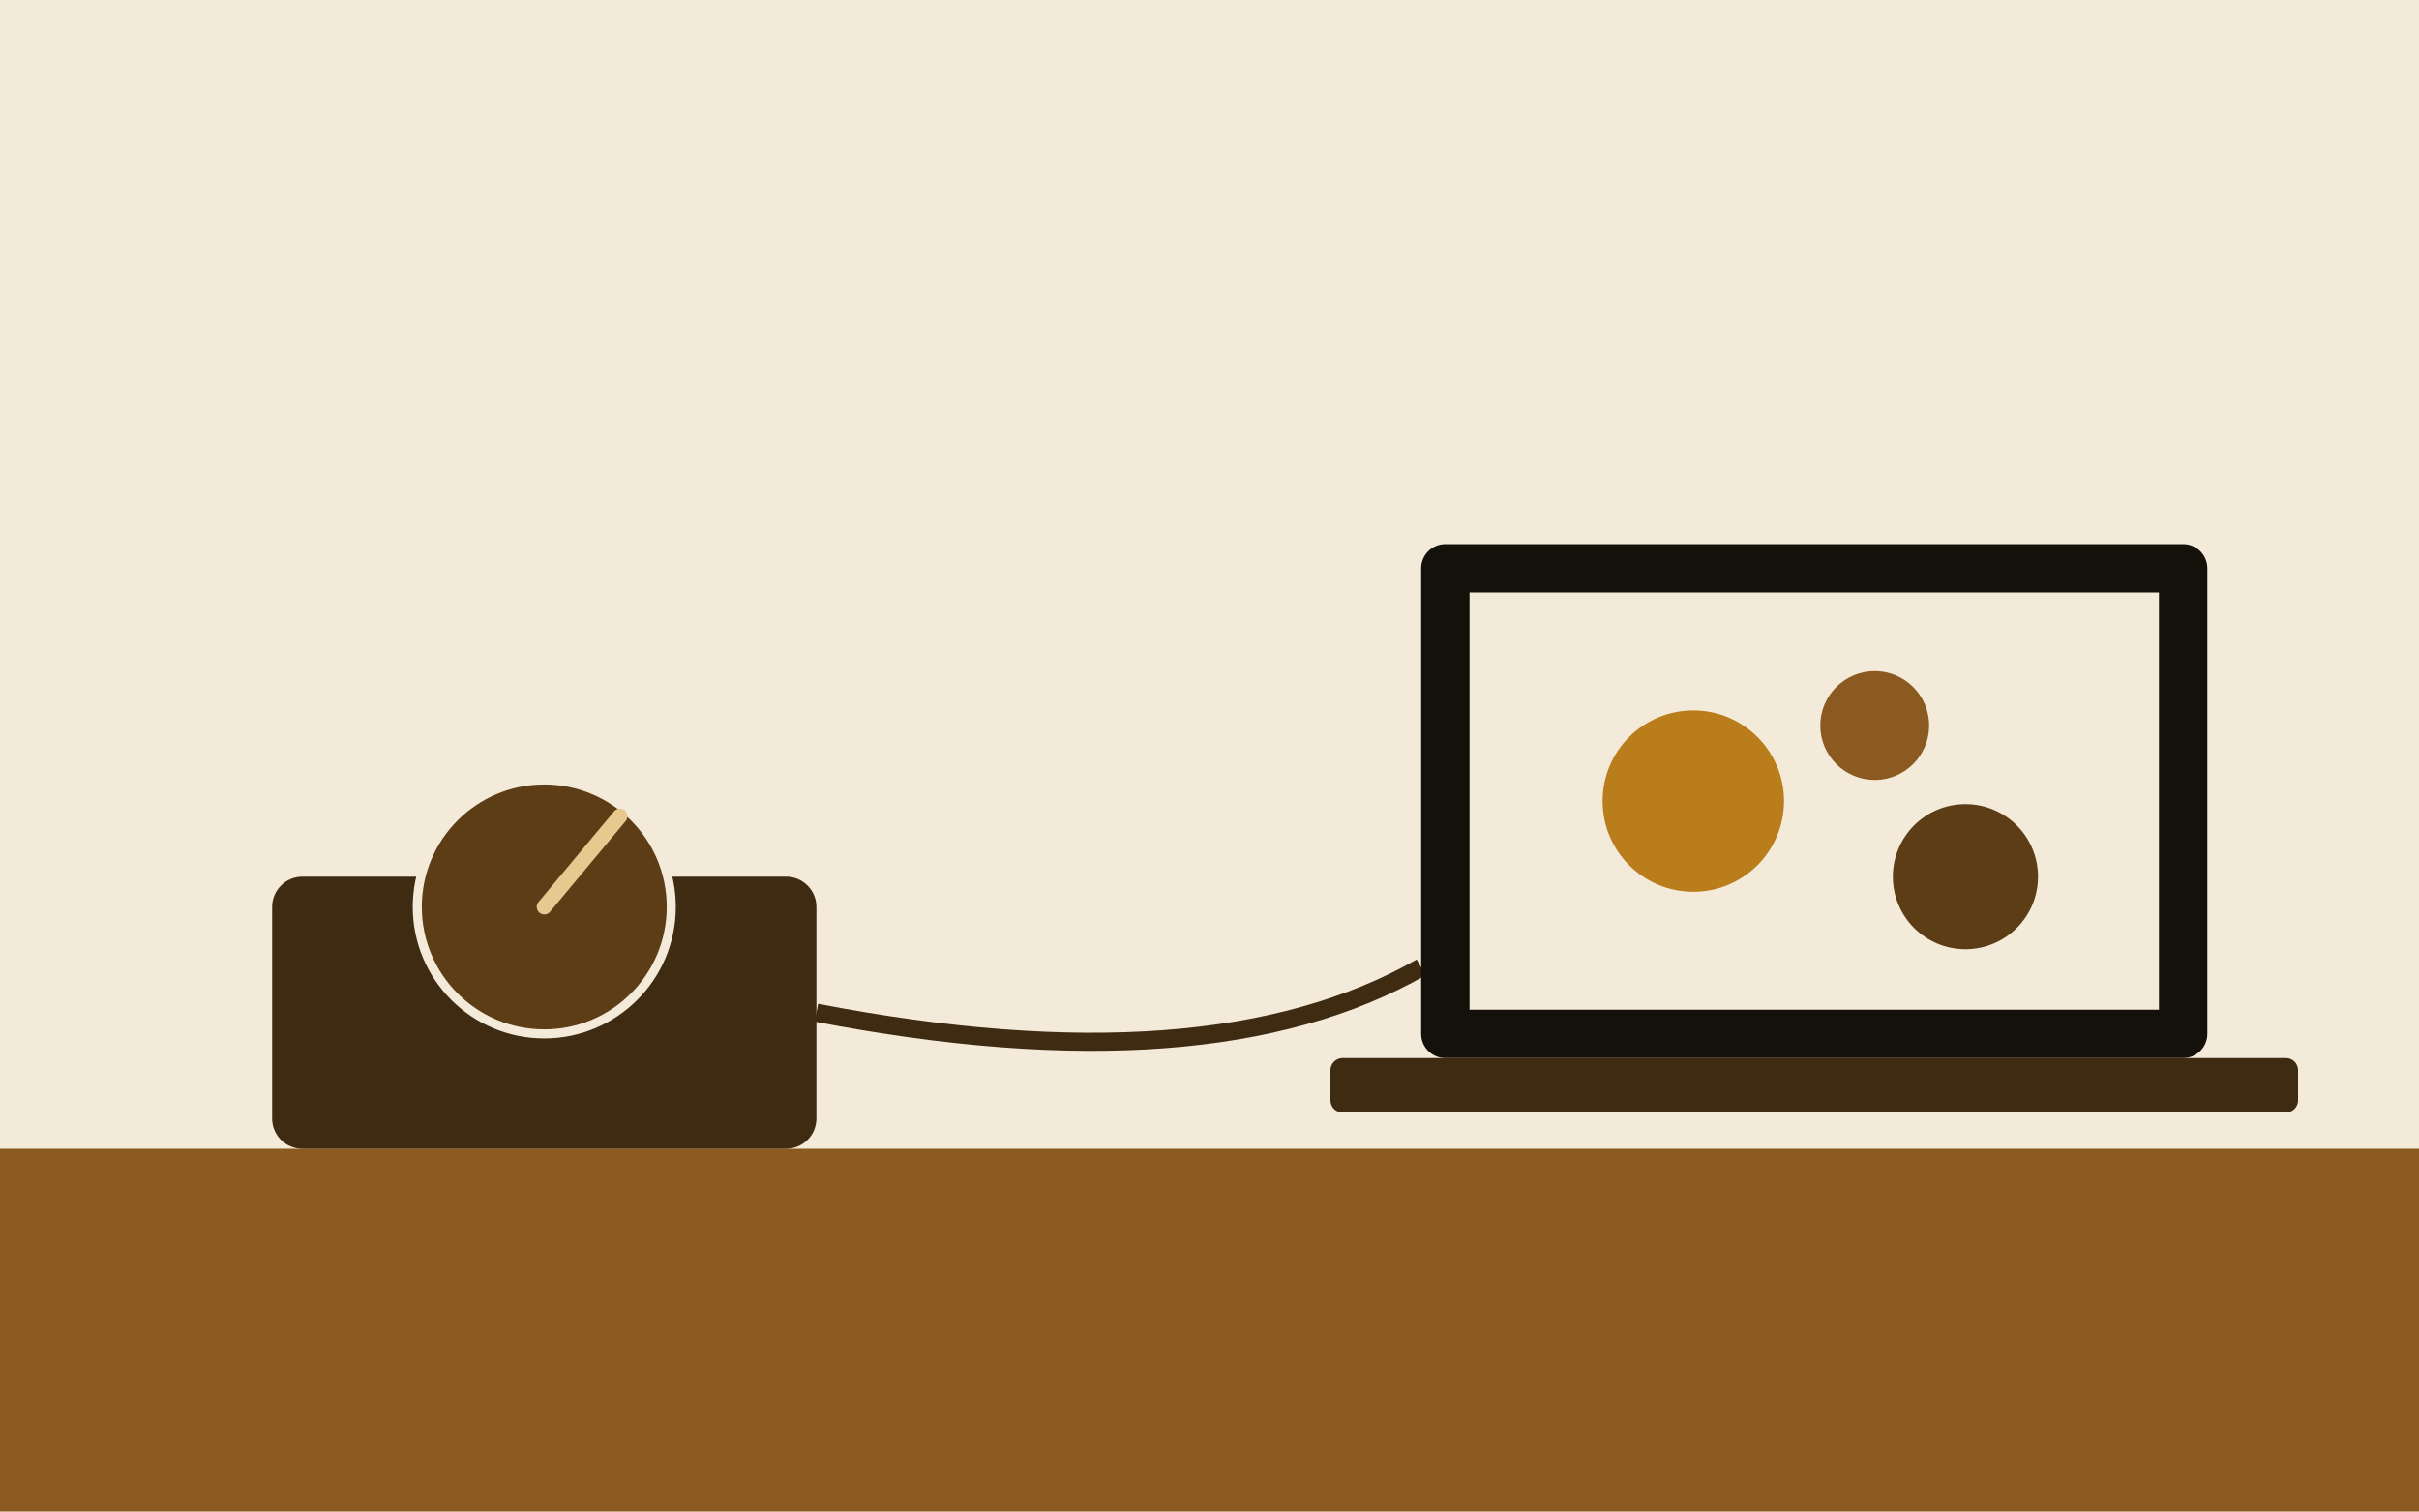
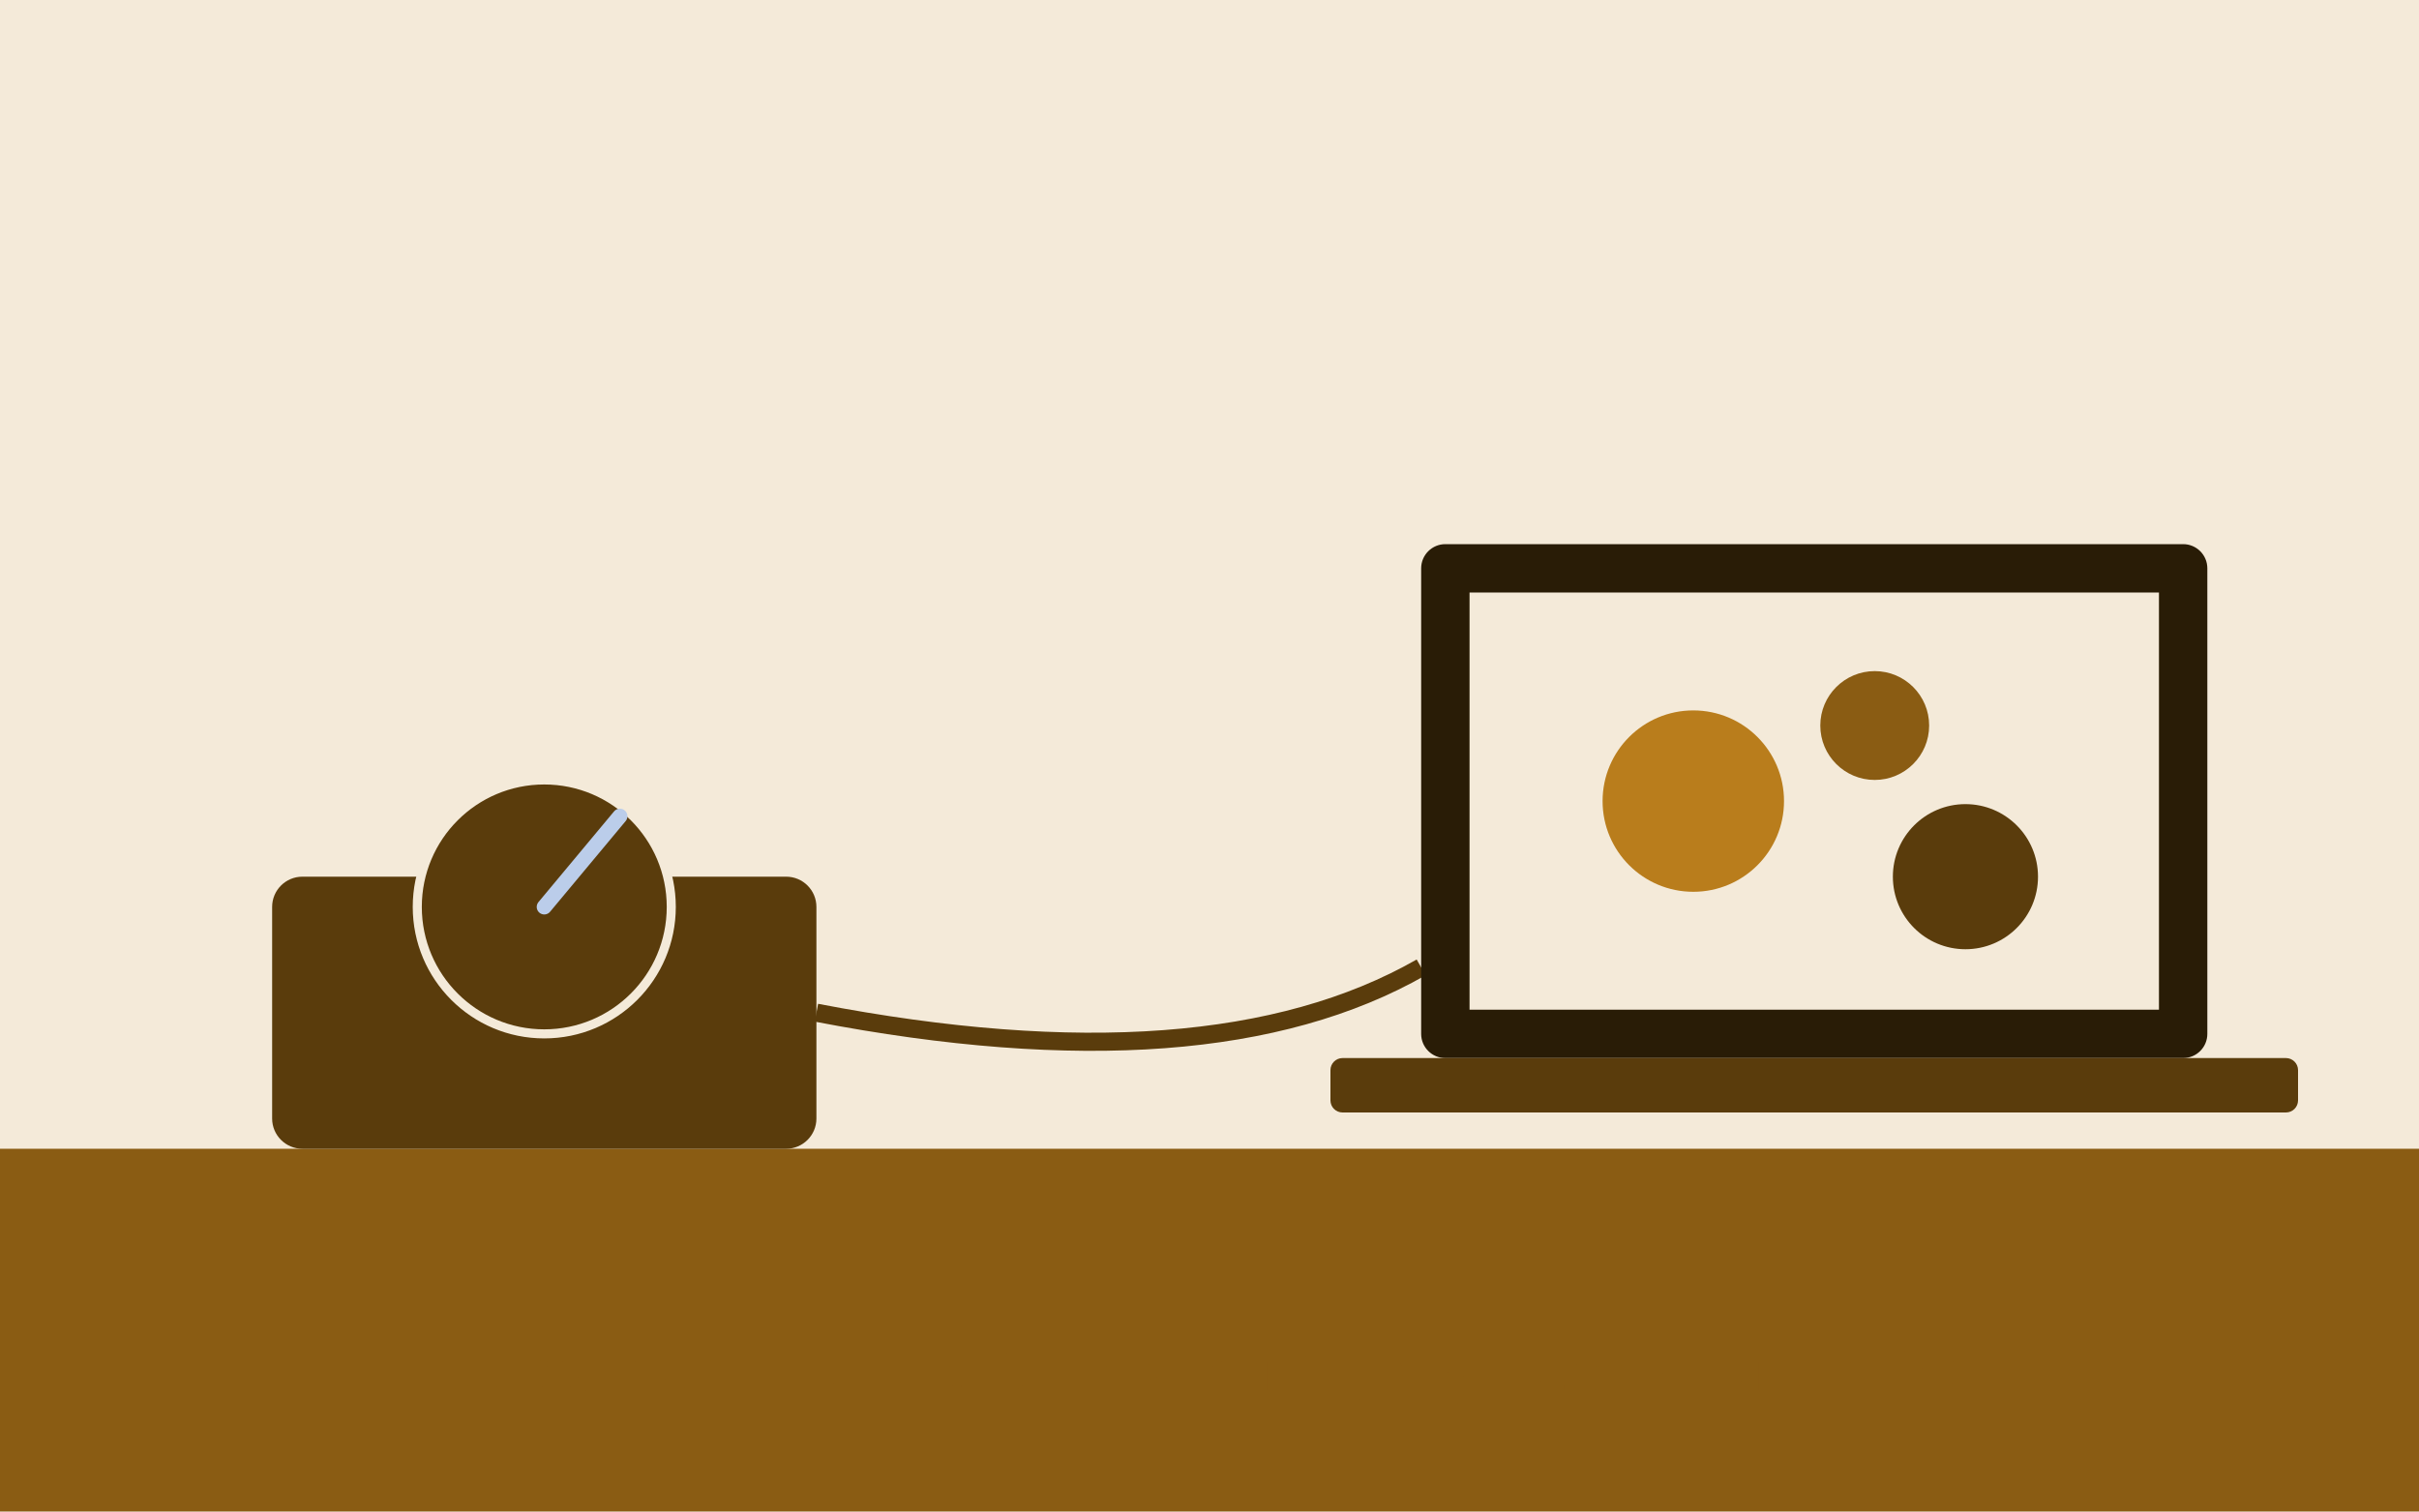
<svg xmlns="http://www.w3.org/2000/svg" viewBox="0 0 800 500" width="800" height="500" role="img" aria-label="Placeholder illustration of a hand turning a physical dial on a small board, connected by a cable to a laptop screen showing a generative visual pattern changing live">
  <rect width="800" height="500" fill="#f4ead9" />
-   <rect x="0" y="380" width="800" height="120" fill="#8a5a20" />
+   <rect x="0" y="380" width="800" height="120" fill="#8a5c13" />
  <g>
-     <rect x="90" y="290" width="180" height="90" rx="10" fill="#3f2a12" />
-     <circle cx="180" cy="300" r="42" fill="#5c3d16" />
+     <rect x="90" y="290" width="180" height="90" rx="10" fill="#5a3c0c" />
+     <circle cx="180" cy="300" r="42" fill="#5a3c0c" />
    <circle cx="180" cy="300" r="42" fill="none" stroke="#f4ead9" stroke-width="3" />
-     <line x1="180" y1="300" x2="205" y2="270" stroke="#e7c98f" stroke-width="5" stroke-linecap="round" />
+     <line x1="180" y1="300" x2="205" y2="270" stroke="#bbcdea" stroke-width="5" stroke-linecap="round" />
  </g>
-   <path d="M270,335 Q400,360 470,320" fill="none" stroke="#3f2a12" stroke-width="6" />
+   <path d="M270,335 Q400,360 470,320" fill="none" stroke="#5a3c0c" stroke-width="6" />
  <g>
-     <rect x="470" y="180" width="260" height="170" rx="8" fill="#14100a" />
+     <rect x="470" y="180" width="260" height="170" rx="8" fill="#291c06" />
    <rect x="486" y="196" width="228" height="138" fill="#f4ead9" />
    <circle cx="560" cy="265" r="30" fill="#b97d1c" />
-     <circle cx="620" cy="240" r="18" fill="#8a5a20" />
-     <circle cx="650" cy="290" r="24" fill="#5c3d16" />
-     <rect x="440" y="350" width="320" height="18" rx="4" fill="#3f2a12" />
+     <circle cx="620" cy="240" r="18" fill="#8a5c13" />
+     <circle cx="650" cy="290" r="24" fill="#5a3c0c" />
+     <rect x="440" y="350" width="320" height="18" rx="4" fill="#5a3c0c" />
  </g>
-   <text x="400" y="460" font-family="sans-serif" font-size="18" fill="#8a5a20" text-anchor="middle">placeholder — a physical dial driving a generative visual live</text>
+   <text x="400" y="460" font-family="sans-serif" font-size="18" fill="#8a5c13" text-anchor="middle">placeholder — a physical dial driving a generative visual live</text>
</svg>
